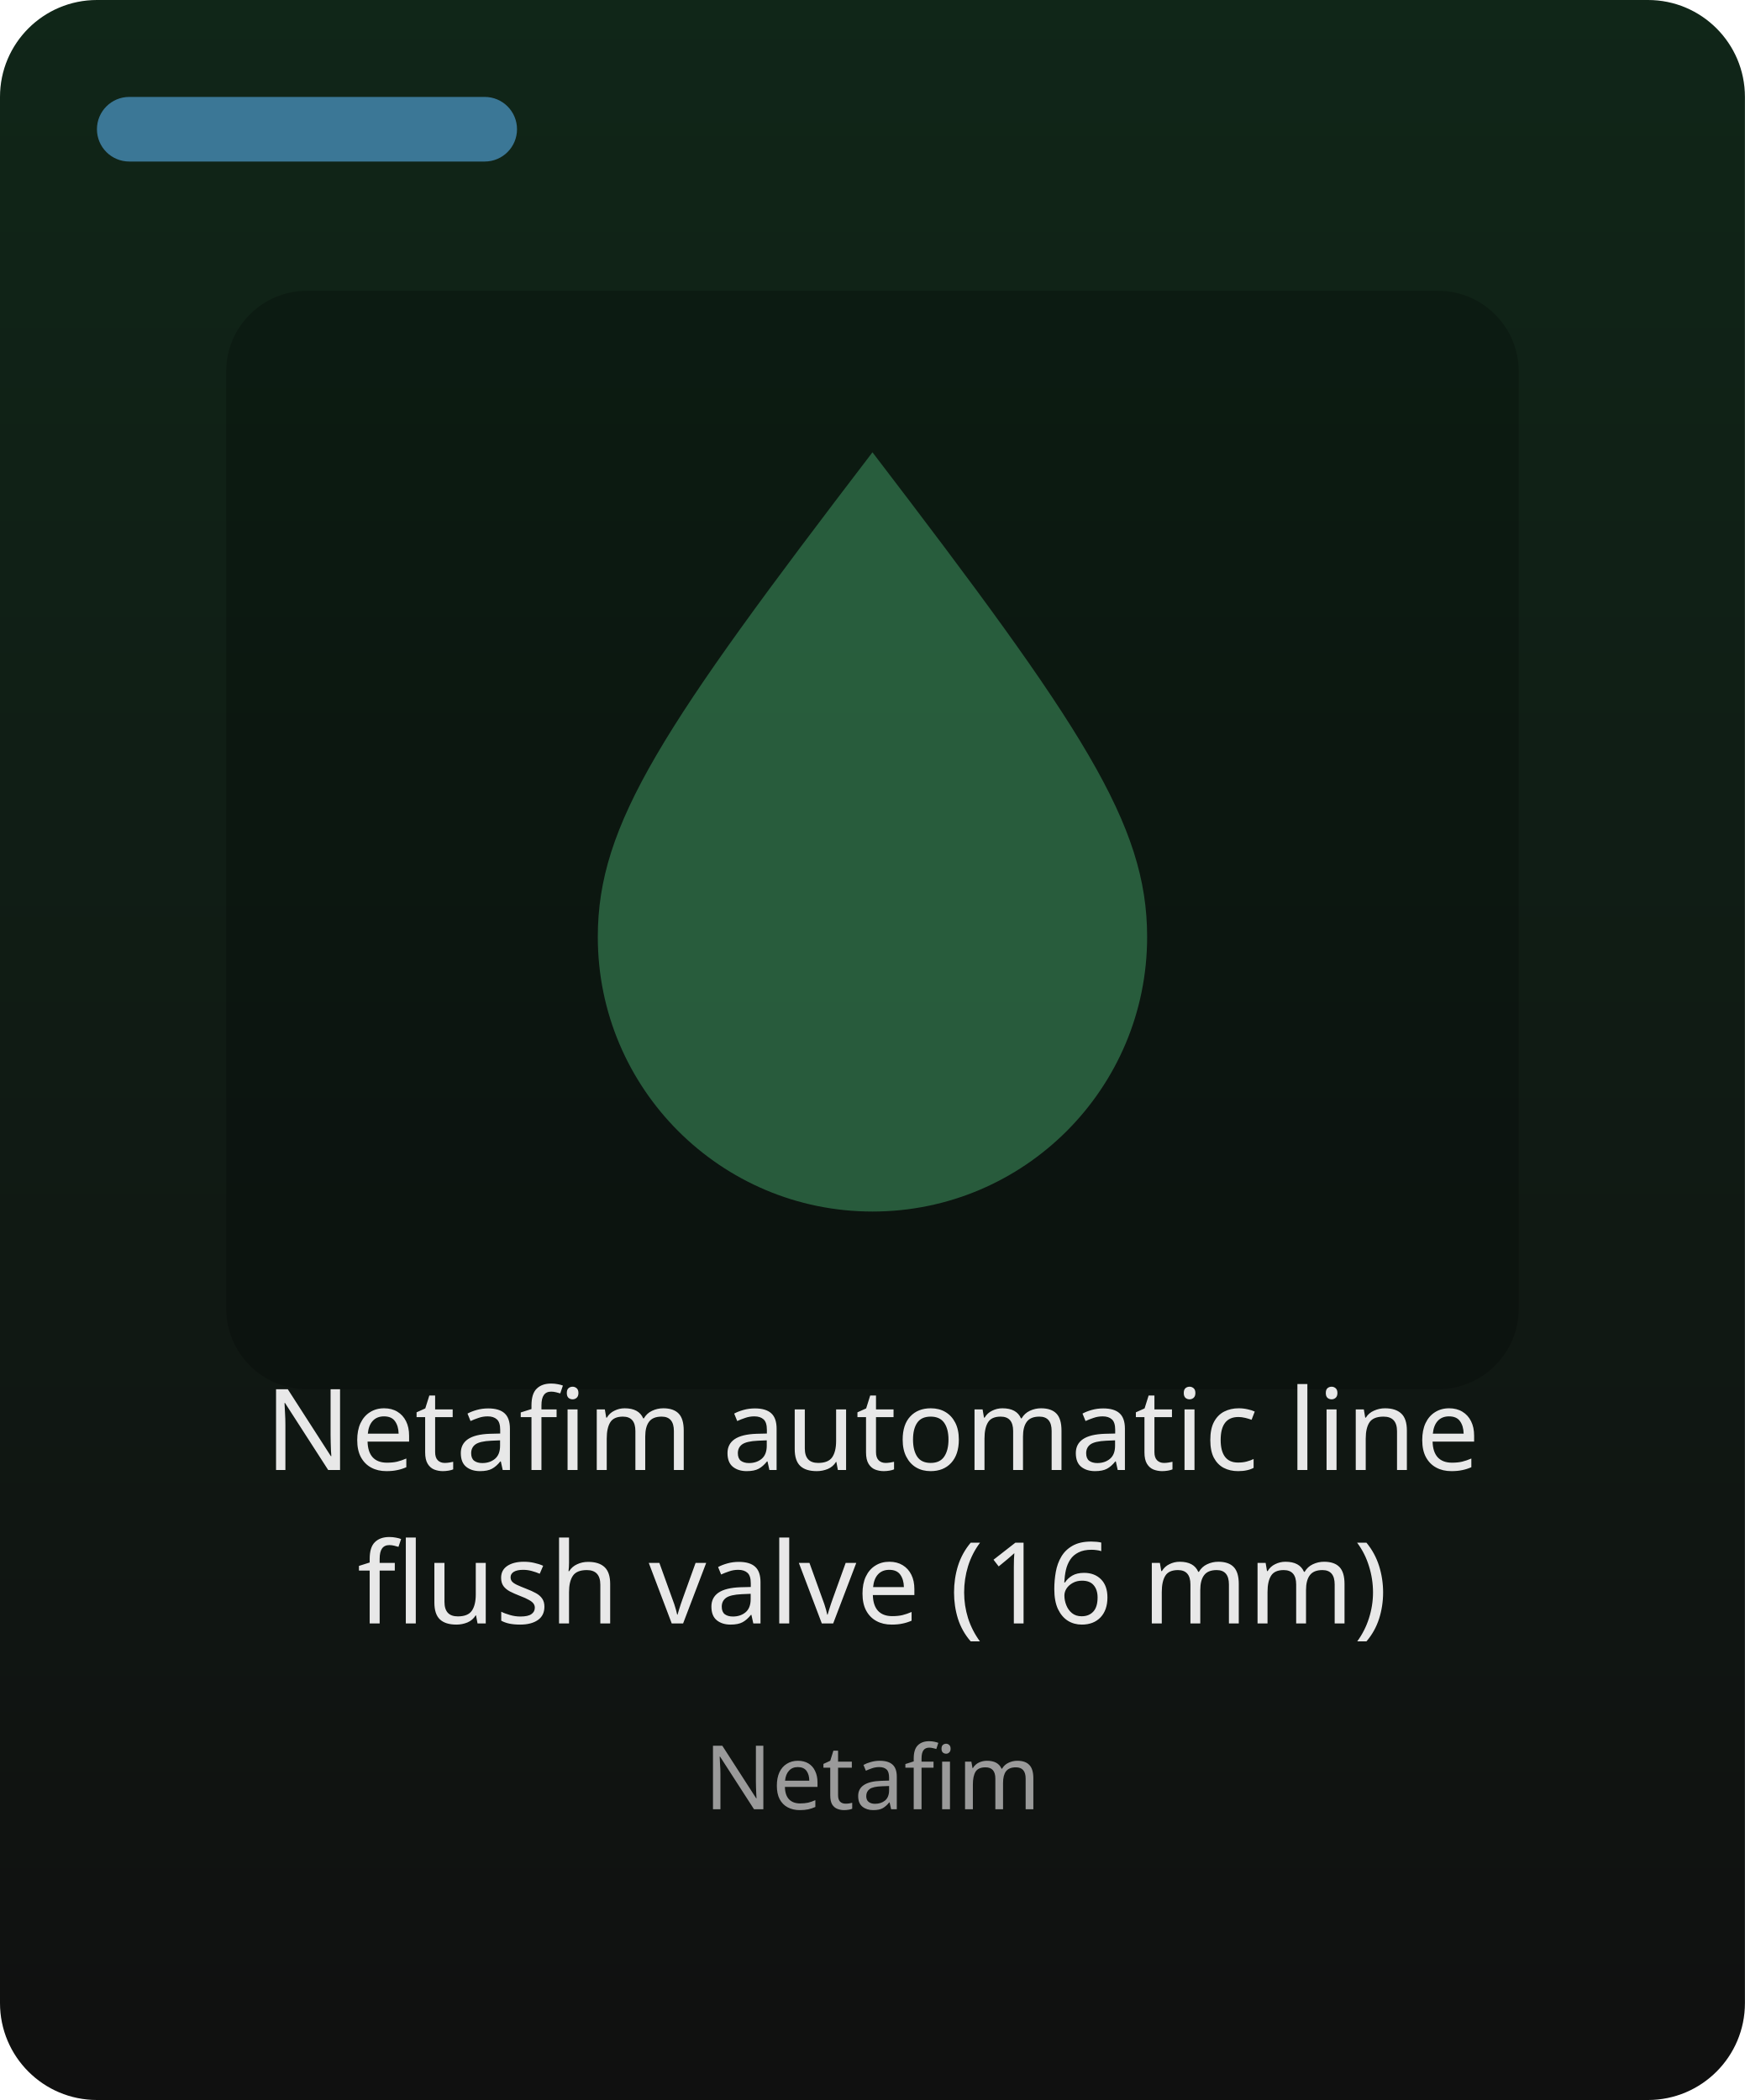
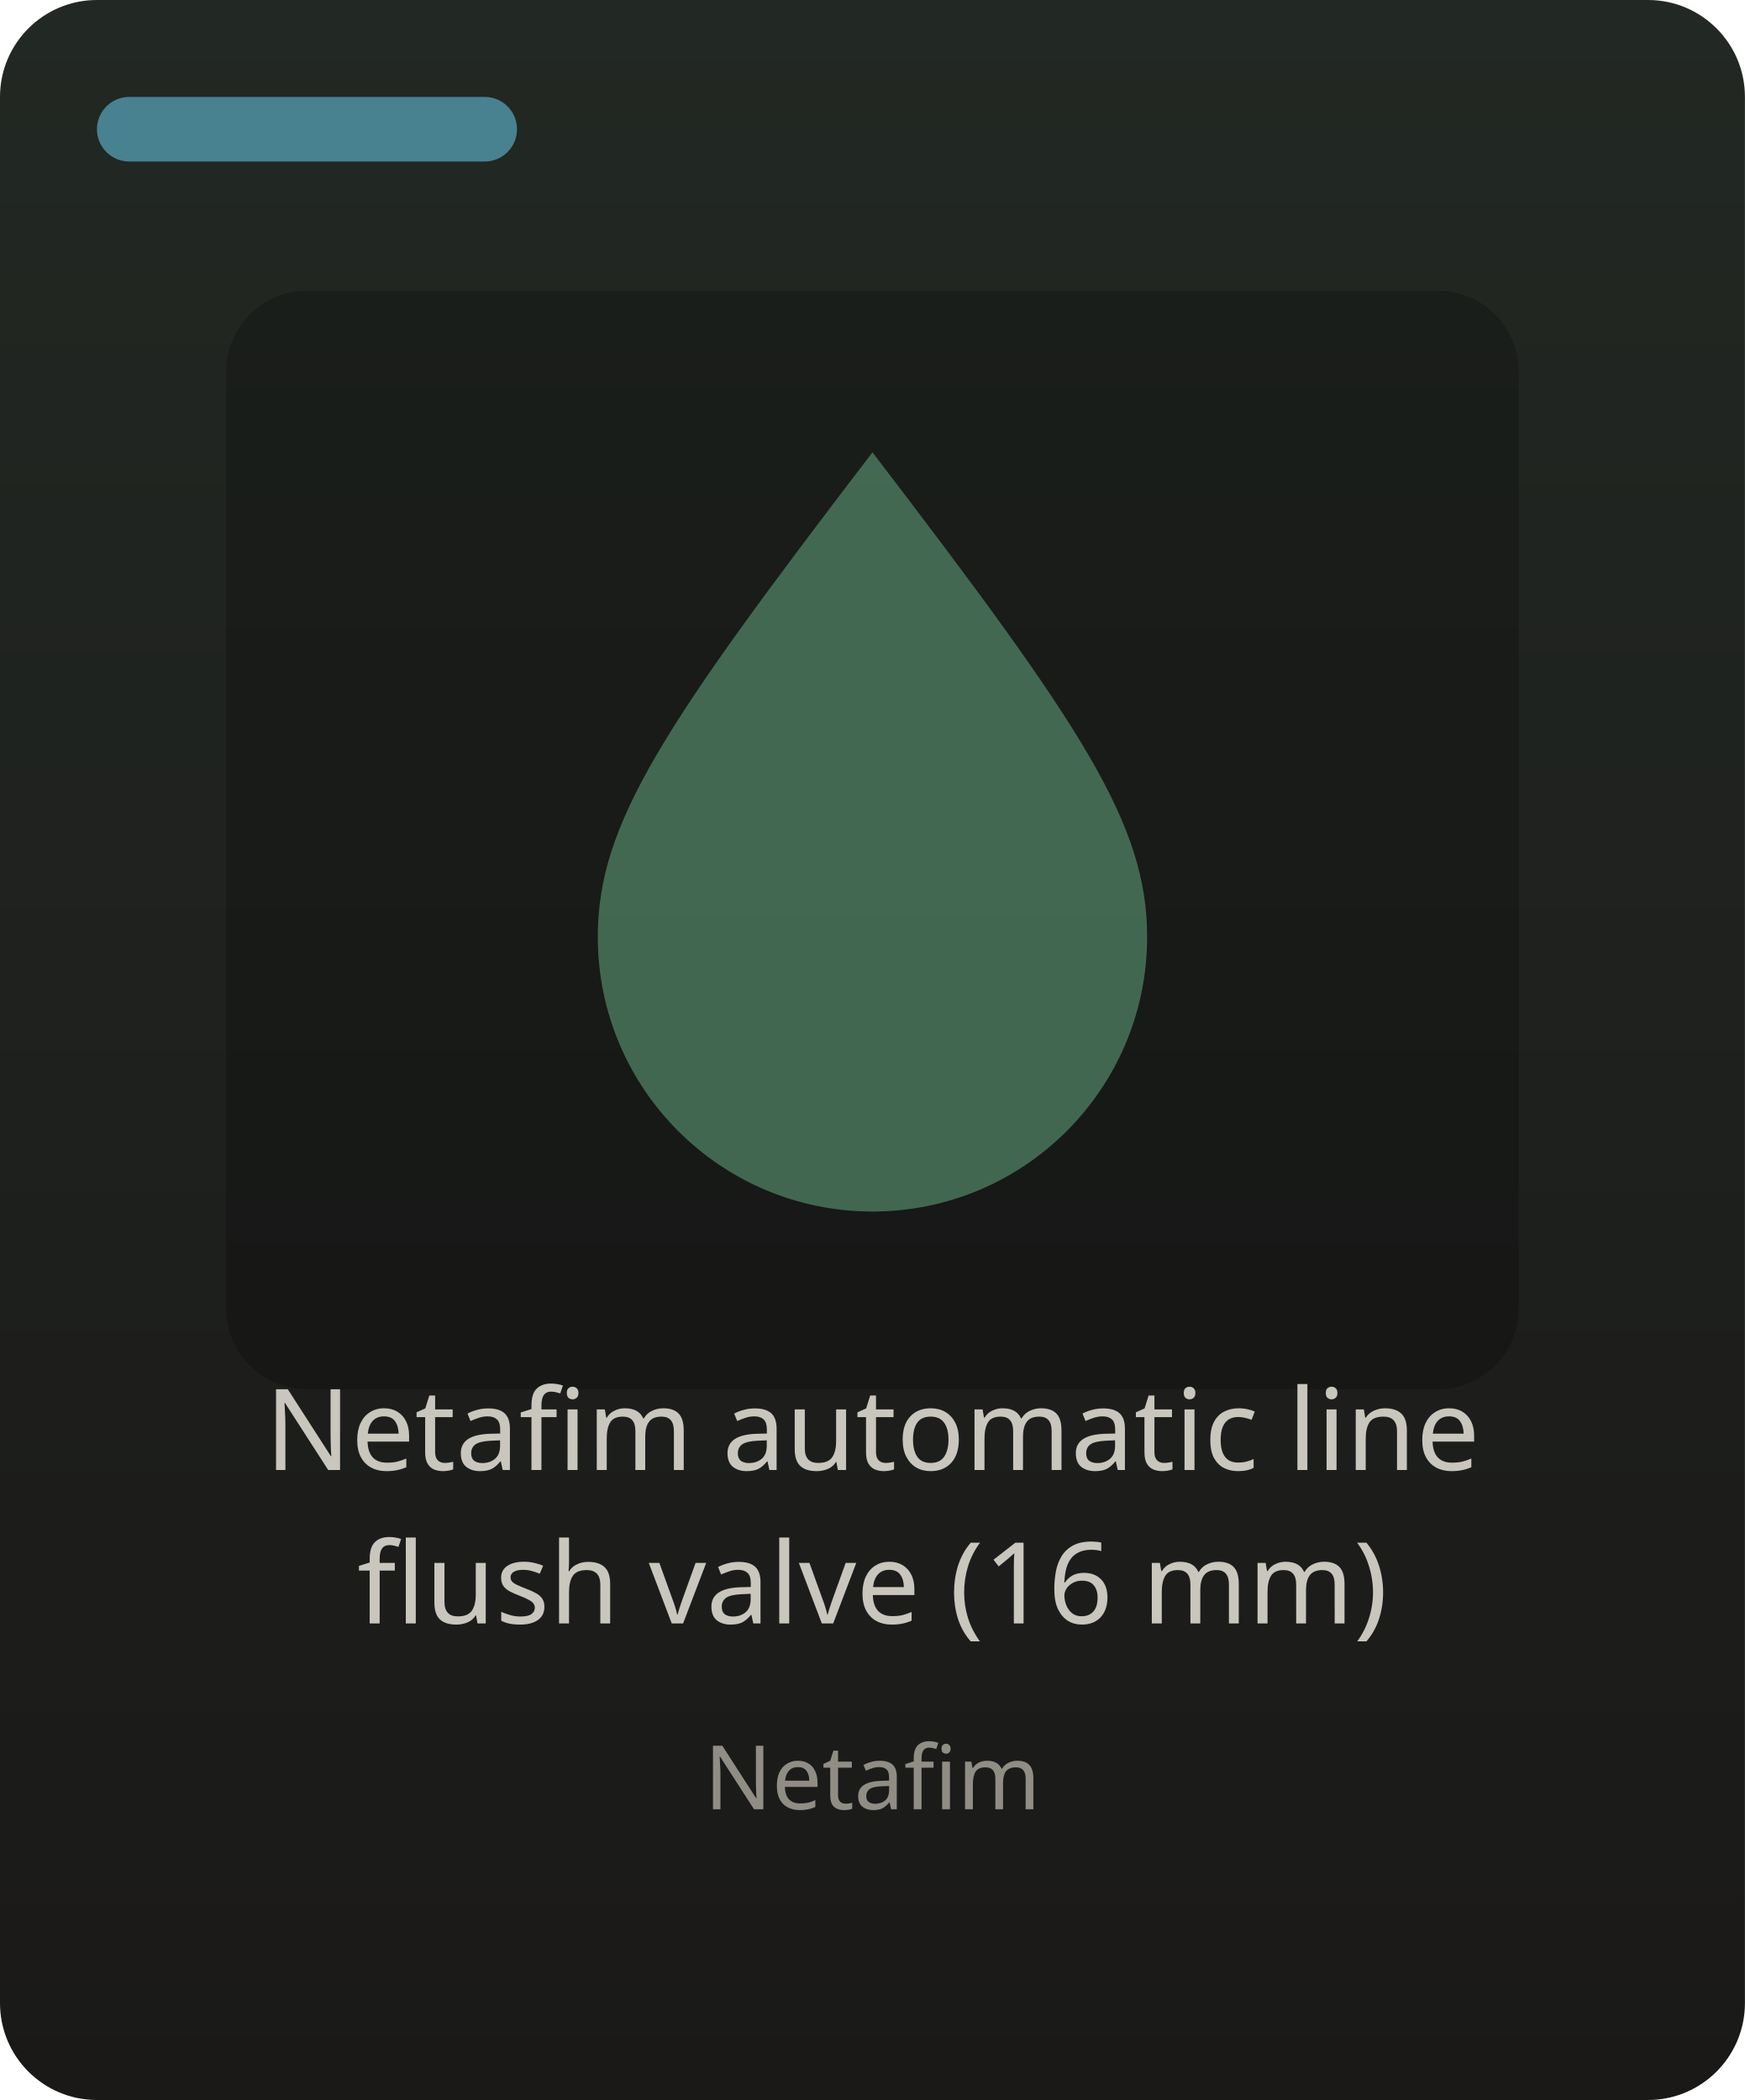
<svg xmlns="http://www.w3.org/2000/svg" viewBox="0 0 216 260" width="216" height="260" role="img" aria-label="Netafim automatic line flush valve (16 mm)">
  <defs>
    <linearGradient id="g" x1="0" y1="0" x2="0" y2="1">
-       <stop offset="0" stop-color="#102618" />
-       <stop offset="1" stop-color="#101010" />
+       <stop offset="0" stop-color="#222823" />
+       <stop offset="1" stop-color="#1a1918" />
    </linearGradient>
  </defs>
  <rect width="216" height="260" rx="12" fill="url(#g)" />
  <rect x="28" y="36" width="160" height="136" rx="10" fill="#000" opacity=".22" />
-   <path d="M108 56 c26 34 34 46 34 60 a34 34 0 0 1-68 0 c0-14 8-26 34-60z" fill="#3a8a5a" opacity=".6" />
-   <rect x="12" y="12" width="52" height="8" rx="4" fill="#3f7fa4" opacity=".9" />
-   <text x="108" y="182" text-anchor="middle" font-size="14" fill="#e8e8e8" font-family="ui-sans-serif,system-ui,sans-serif">Netafim automatic line</text>
-   <text x="108" y="201" text-anchor="middle" font-size="14" fill="#e8e8e8" font-family="ui-sans-serif,system-ui,sans-serif">flush valve (16 mm)</text>
-   <text x="108" y="224" text-anchor="middle" font-size="11" fill="#9a9a9a" font-family="ui-sans-serif,system-ui,sans-serif">Netafim</text>
+   <path d="M108 56 c26 34 34 46 34 60 a34 34 0 0 1-68 0 c0-14 8-26 34-60z" fill="#5f9b78" opacity=".6" />
+   <rect x="12" y="12" width="52" height="8" rx="4" fill="#4d8b9c" opacity=".9" />
+   <text x="108" y="182" text-anchor="middle" font-size="14" fill="#c9c6bd" font-family="ui-sans-serif,system-ui,sans-serif">Netafim automatic line</text>
+   <text x="108" y="201" text-anchor="middle" font-size="14" fill="#c9c6bd" font-family="ui-sans-serif,system-ui,sans-serif">flush valve (16 mm)</text>
+   <text x="108" y="224" text-anchor="middle" font-size="11" fill="#908d85" font-family="ui-sans-serif,system-ui,sans-serif">Netafim</text>
</svg>
